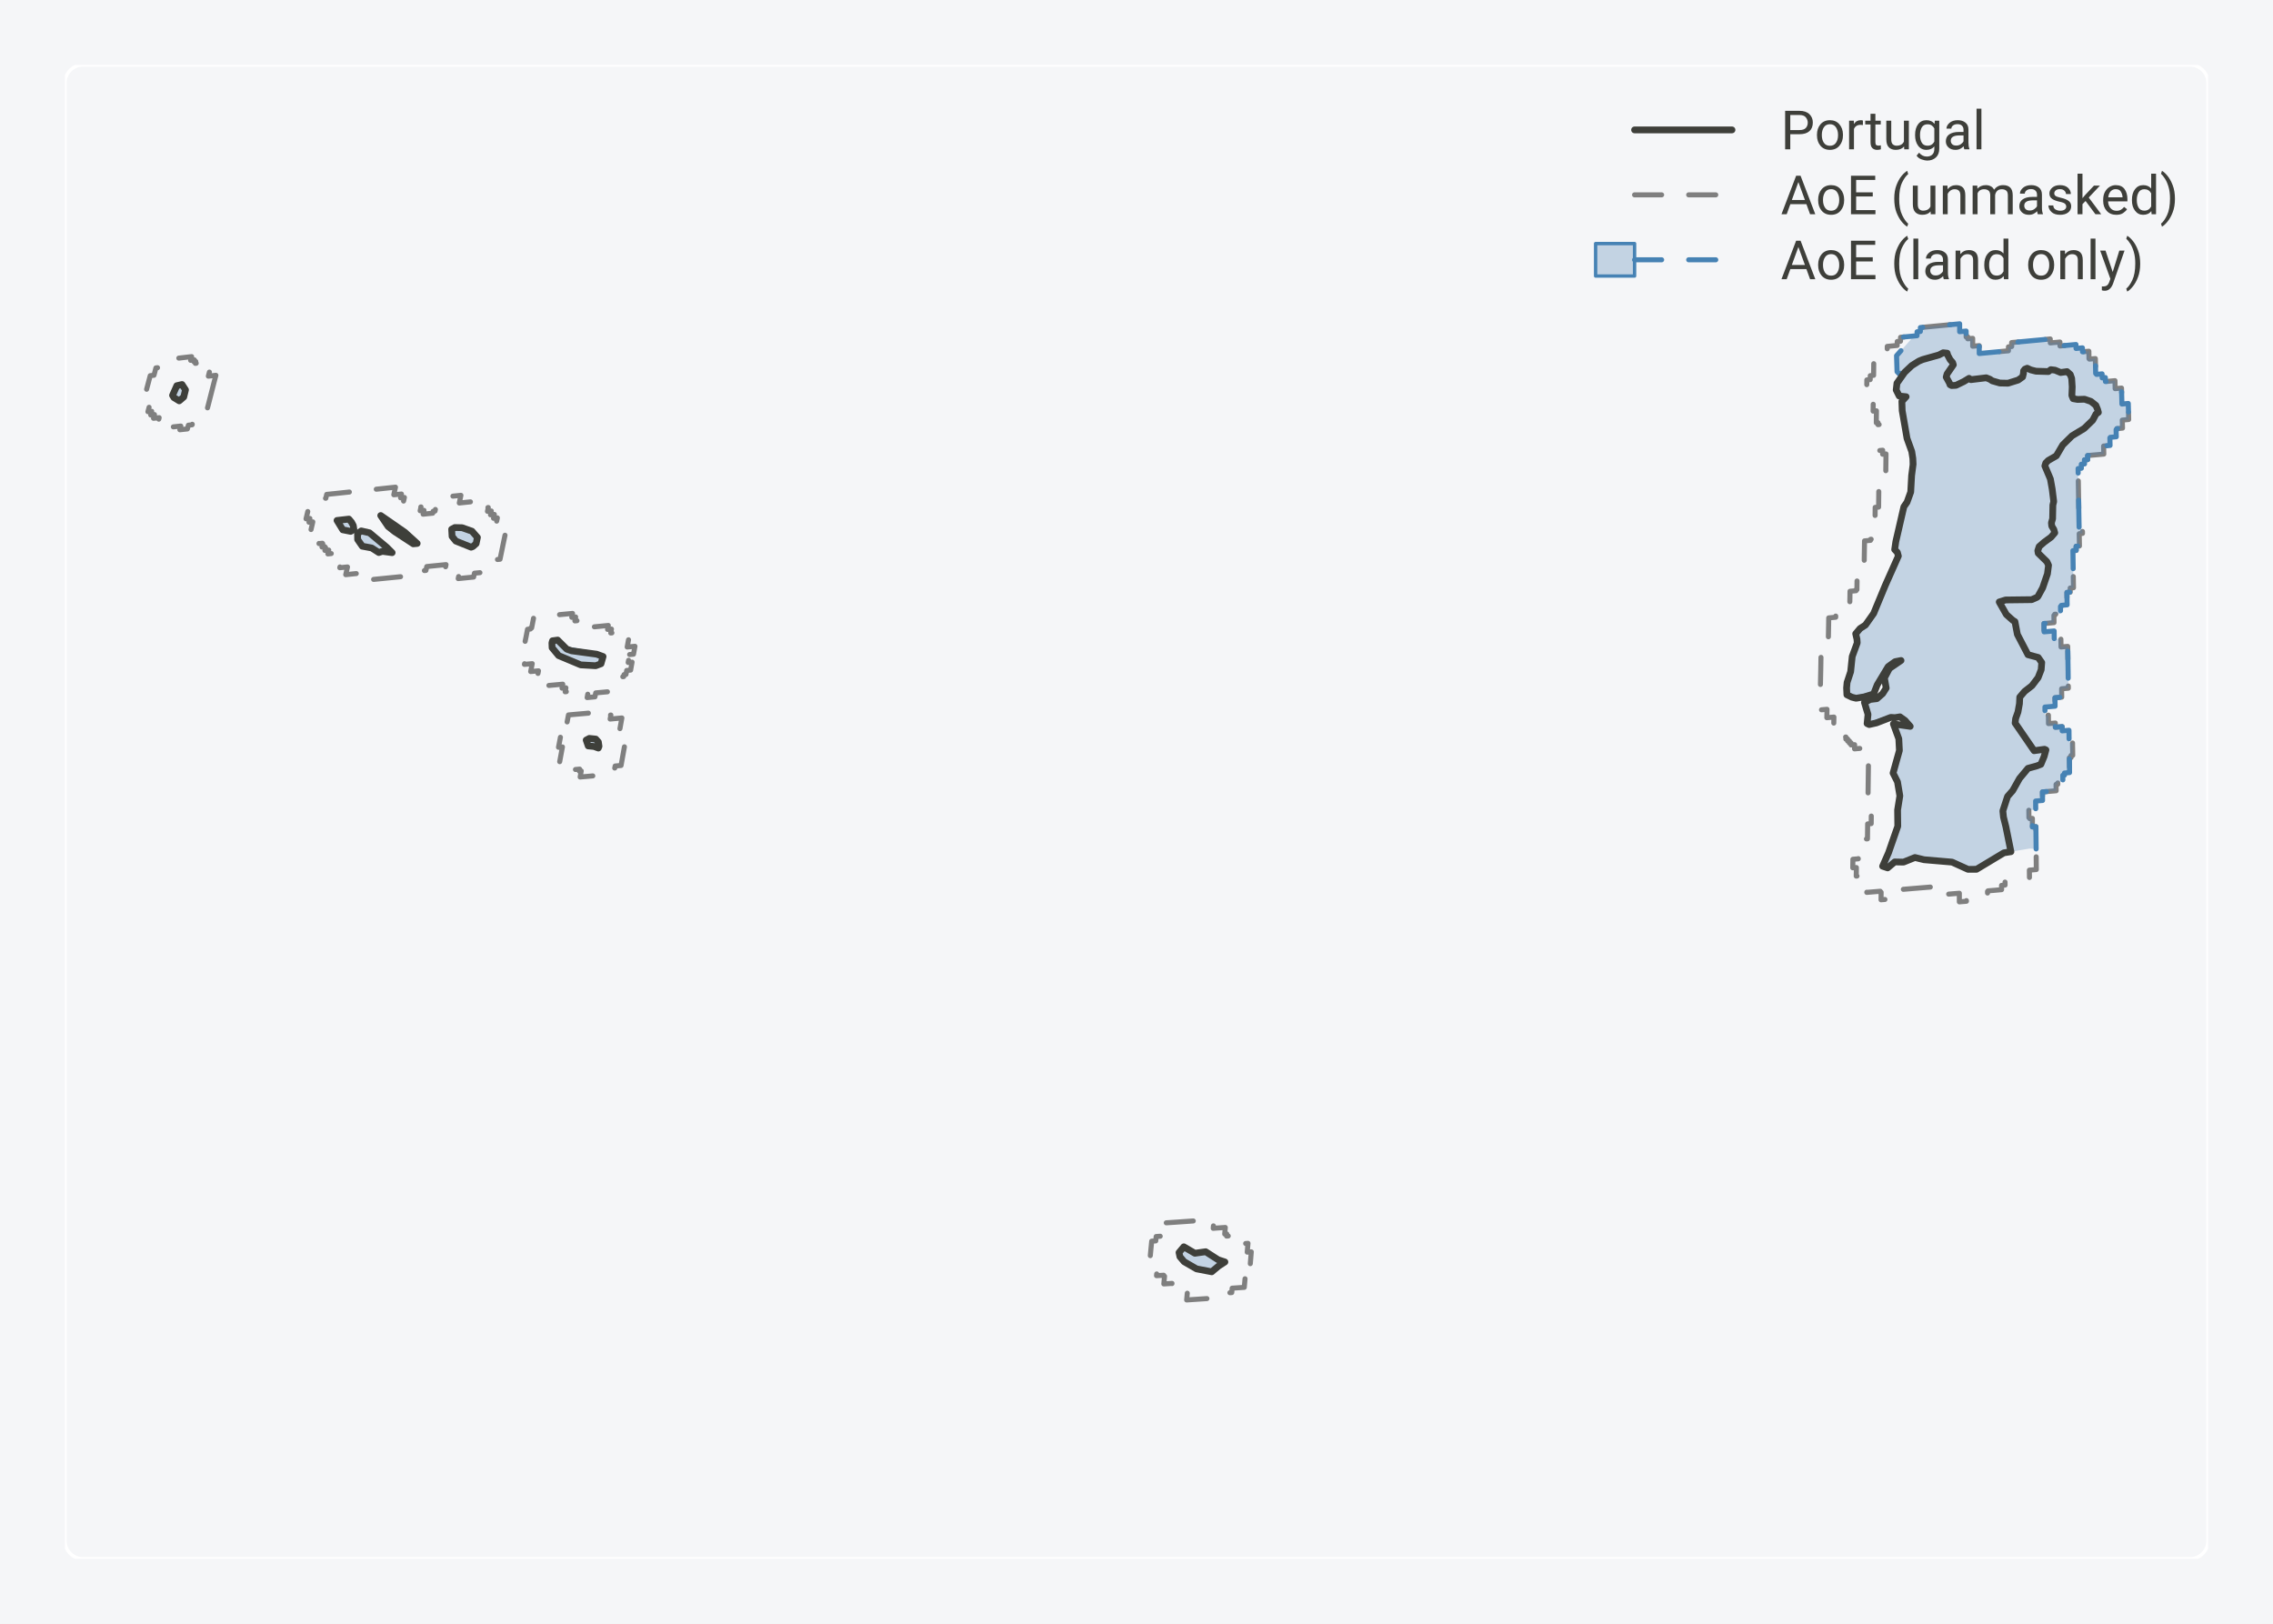
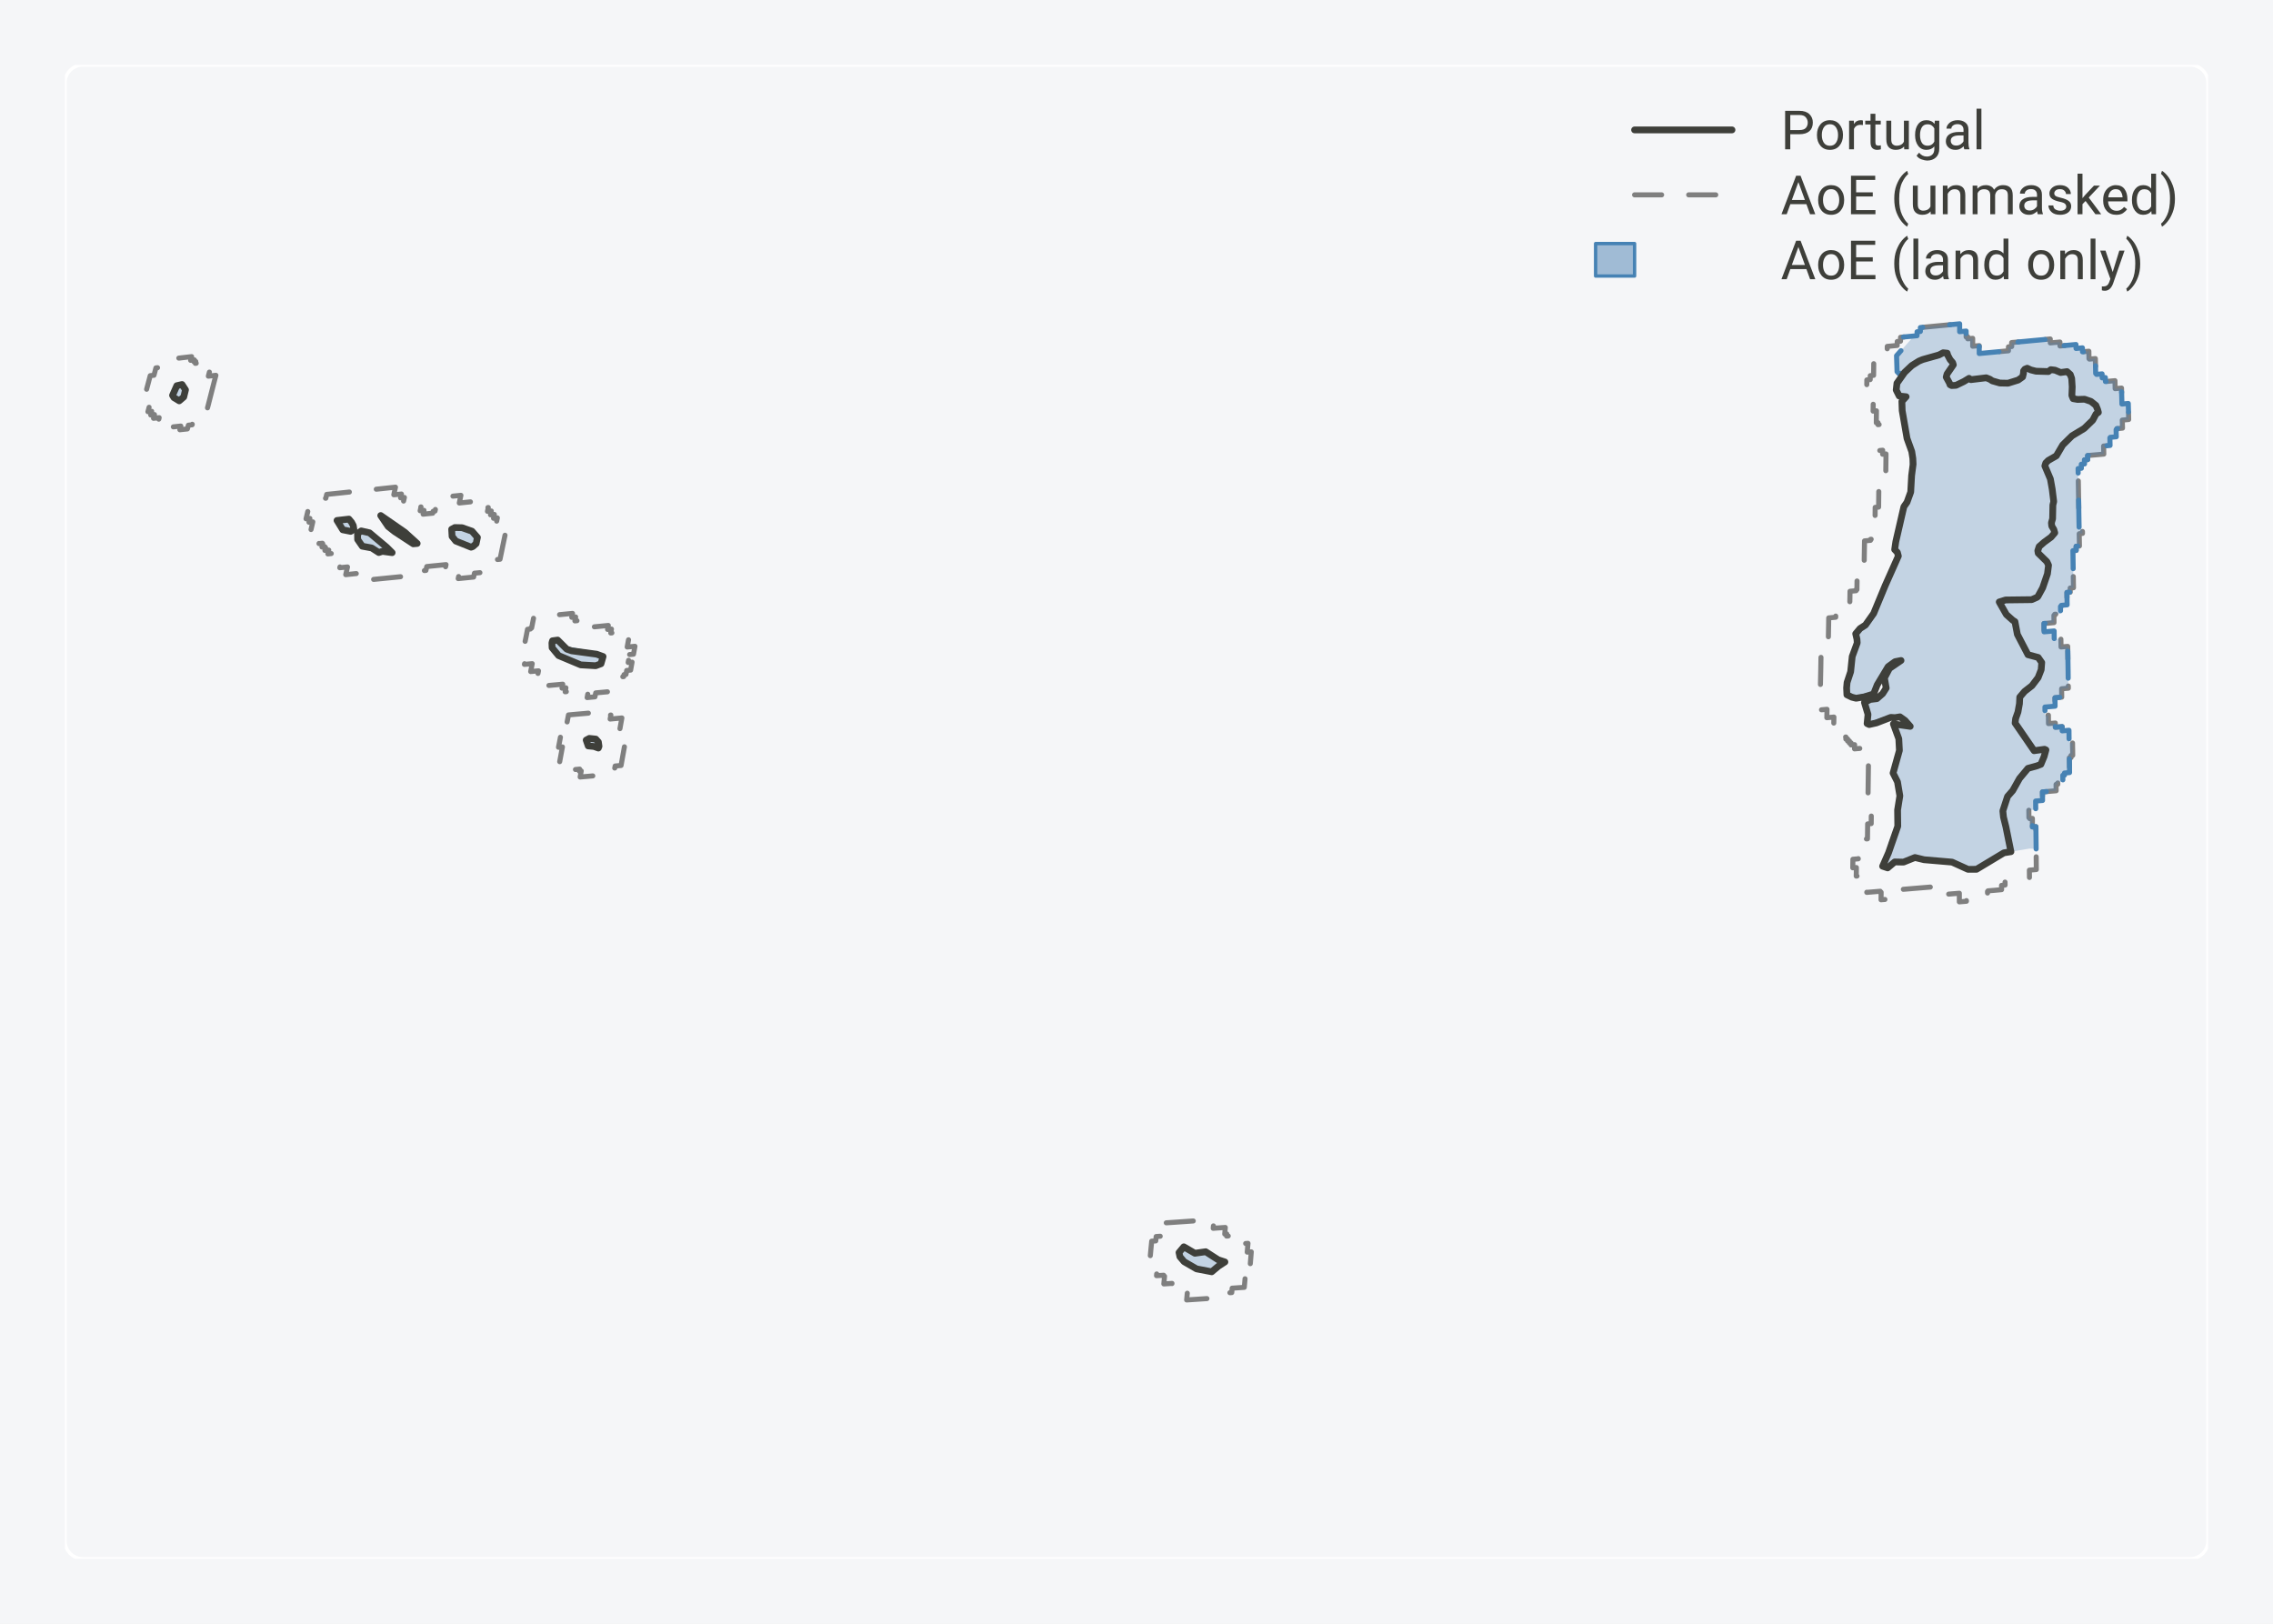
<svg xmlns="http://www.w3.org/2000/svg" width="504.00pt" height="360.00pt" viewBox="0 0 504.00 360.00">
  <g class="svglite">
    <defs>
      <style type="text/css">
    /* theme-aware-processed */
    .svglite line, .svglite polyline, .svglite polygon, .svglite path, .svglite circle {
      fill: none;
      stroke: #3E3F3A;
      stroke-linecap: round;
      stroke-linejoin: round;
      stroke-miterlimit: 10.00;
    }
    .svglite &gt; g &gt; rect {
      fill: none;
      stroke: #3E3F3A;
      stroke-linecap: round;
      stroke-linejoin: round;
      stroke-miterlimit: 10.00;
    }
    .svglite text {
      white-space: pre;
      fill: #3E3F3A;
    }
    .svglite g.glyphgroup path {
      fill: inherit;
      stroke: none;
    }
  </style>
    </defs>
    <rect class="svg-bg" width="100%" height="100%" style="stroke: none; fill: #F5F6F8;" />
    <defs>
      <clipPath id="cpMC4wMHw1MDQuMDB8MC4wMHwzNjAuMDA=">
        <rect x="0.00" y="0.00" width="504.00" height="360.00" />
      </clipPath>
    </defs>
    <g clip-path="url(#cpMC4wMHw1MDQuMDB8MC4wMHwzNjAuMDA=)">
</g>
    <defs>
      <clipPath id="cpMTQuNDB8NDg5LjYwfDE0LjQwfDM0NS42MA==">
        <rect x="14.40" y="14.40" width="475.20" height="331.20" />
      </clipPath>
    </defs>
    <g clip-path="url(#cpMTQuNDB8NDg5LjYwfDE0LjQwfDM0NS42MA==)">
      <rect rx="4" x="14.40" y="14.40" width="475.20" height="331.20" style="stroke-width: 0.75; stroke: #FFFFFF; fill: #F5F6F8;" />
      <path d="M 47.02 86.49 L 47.44 84.85 L 47.87 83.21 L 46.20 83.40 L 46.62 81.76 L 44.96 81.95 L 45.38 80.32 L 43.72 80.51 L 43.31 80.56 L 43.41 80.15 L 43.00 80.20 L 43.10 79.79 L 42.27 79.89 L 42.49 79.07 L 40.82 79.26 L 37.50 79.65 L 35.84 79.84 L 35.40 81.47 L 34.57 81.57 L 34.36 82.38 L 34.14 83.20 L 33.31 83.29 L 32.44 86.56 L 32.00 88.19 L 32.83 88.10 L 32.62 88.92 L 32.40 89.74 L 33.23 89.64 L 32.80 91.28 L 33.64 91.19 L 33.42 92.01 L 34.25 91.91 L 34.04 92.74 L 35.29 92.60 L 35.19 93.01 L 35.60 92.96 L 35.28 94.19 L 36.95 94.01 L 37.58 93.94 L 37.53 94.14 L 37.74 94.12 L 37.58 94.74 L 38.42 94.64 L 39.25 94.55 L 40.09 94.46 L 39.88 95.28 L 41.55 95.10 L 41.77 94.27 L 42.60 94.18 L 42.82 93.35 L 43.65 93.26 L 45.33 93.07 L 45.75 91.42 L 46.18 89.78 L 46.60 88.13 L 47.02 86.49 Z" style="fill-rule: evenodd; stroke-width: 1.12; stroke: #7F7F7F; stroke-dasharray: 6.00,6.00;" />
      <path d="M 87.32 109.69 L 87.69 108.01 L 86.00 108.19 L 84.31 108.37 L 82.61 108.55 L 80.92 108.72 L 79.22 108.90 L 77.53 109.08 L 75.83 109.26 L 74.14 109.44 L 72.44 109.61 L 72.25 110.46 L 71.40 110.55 L 71.25 111.18 L 71.04 111.20 L 70.99 111.41 L 70.35 111.48 L 70.16 112.32 L 69.31 112.41 L 69.11 113.25 L 68.26 113.34 L 67.86 115.03 L 68.71 114.94 L 68.51 115.79 L 69.36 115.70 L 69.17 116.54 L 68.77 118.24 L 69.62 118.15 L 69.42 119.00 L 70.27 118.91 L 70.08 119.76 L 70.93 119.67 L 70.73 120.52 L 71.48 120.44 L 71.45 120.55 L 71.56 120.54 L 71.39 121.28 L 72.03 121.21 L 71.98 121.43 L 72.19 121.41 L 72.04 122.04 L 72.90 121.96 L 72.70 122.81 L 74.30 122.64 L 74.28 122.75 L 74.38 122.74 L 74.02 124.34 L 75.73 124.16 L 75.34 125.87 L 77.05 125.70 L 76.66 127.41 L 78.37 127.23 L 80.08 127.06 L 79.70 128.77 L 81.41 128.60 L 83.13 128.43 L 84.84 128.26 L 86.55 128.09 L 88.26 127.92 L 89.98 127.75 L 91.69 127.58 L 93.40 127.41 L 93.59 126.55 L 94.44 126.47 L 94.63 125.61 L 95.48 125.52 L 98.90 125.18 L 98.54 126.90 L 100.25 126.73 L 101.96 126.56 L 101.60 128.28 L 105.02 127.94 L 105.20 127.08 L 106.06 127.00 L 106.91 126.91 L 107.05 126.27 L 107.26 126.25 L 107.31 126.03 L 108.80 125.88 L 108.98 125.02 L 109.84 124.94 L 110.02 124.08 L 110.87 123.99 L 111.23 122.27 L 111.58 120.56 L 111.94 118.84 L 112.29 117.13 L 111.44 117.21 L 111.62 116.36 L 110.77 116.44 L 110.95 115.59 L 110.10 115.67 L 110.28 114.82 L 109.43 114.91 L 109.61 114.05 L 108.76 114.14 L 108.94 113.29 L 108.09 113.37 L 108.27 112.52 L 106.62 112.69 L 106.63 112.64 L 106.58 112.64 L 106.75 111.84 L 105.90 111.93 L 105.05 112.02 L 105.23 111.17 L 101.84 111.52 L 102.20 109.82 L 100.51 109.99 L 98.81 110.17 L 98.44 111.86 L 96.74 112.04 L 96.46 113.31 L 96.04 113.36 L 95.95 113.78 L 94.67 113.91 L 93.82 114.00 L 94.01 113.15 L 93.16 113.24 L 93.35 112.39 L 91.65 112.57 L 92.02 110.87 L 90.33 111.05 L 89.48 111.13 L 89.67 110.29 L 88.82 110.37 L 89.01 109.53 L 87.33 109.70 L 87.33 109.69 L 87.32 109.69 Z" style="fill-rule: evenodd; stroke-width: 1.12; stroke: #7F7F7F; stroke-dasharray: 6.00,6.00;" />
      <path d="M 139.61 145.12 L 140.47 145.04 L 140.79 143.29 L 139.07 143.45 L 139.39 141.69 L 137.67 141.85 L 138.00 140.10 L 136.28 140.26 L 135.42 140.34 L 135.58 139.47 L 134.72 139.55 L 134.88 138.67 L 133.16 138.84 L 129.72 139.17 L 130.06 137.42 L 128.34 137.58 L 127.47 137.66 L 127.64 136.79 L 126.78 136.87 L 126.95 136.00 L 123.51 136.33 L 120.07 136.66 L 118.35 136.83 L 118.01 138.57 L 117.88 139.22 L 117.66 139.24 L 117.62 139.46 L 116.97 139.52 L 116.80 140.39 L 116.63 141.27 L 116.45 142.14 L 116.28 143.01 L 116.11 143.88 L 116.97 143.80 L 116.63 145.55 L 116.28 147.30 L 118.01 147.14 L 117.67 148.89 L 119.40 148.73 L 119.06 150.49 L 120.79 150.33 L 120.45 152.09 L 122.18 151.93 L 123.92 151.77 L 124.78 151.69 L 124.62 152.57 L 125.48 152.49 L 125.31 153.37 L 127.05 153.21 L 129.65 152.97 L 129.48 153.85 L 130.35 153.78 L 130.19 154.66 L 131.92 154.50 L 132.09 153.62 L 132.95 153.54 L 133.82 153.46 L 134.69 153.38 L 134.85 152.49 L 137.45 152.26 L 137.86 150.05 L 138.29 150.01 L 138.37 149.57 L 138.80 149.53 L 138.96 148.65 L 139.83 148.57 L 140.15 146.80 L 139.29 146.88 L 139.45 146.00 L 139.61 145.12 Z" style="fill-rule: evenodd; stroke-width: 1.12; stroke: #7F7F7F; stroke-dasharray: 6.00,6.00;" />
      <path d="M 124.18 163.91 L 124.01 164.79 L 123.84 165.68 L 124.71 165.60 L 124.38 167.38 L 124.05 169.16 L 125.80 169.01 L 125.47 170.79 L 127.22 170.64 L 128.53 170.52 L 128.45 170.97 L 128.88 170.93 L 128.64 172.27 L 130.39 172.12 L 132.14 171.96 L 133.89 171.81 L 135.64 171.66 L 135.88 170.32 L 136.32 170.28 L 136.40 169.83 L 137.71 169.72 L 138.35 166.15 L 138.99 162.58 L 138.12 162.66 L 138.28 161.77 L 137.41 161.85 L 137.57 160.96 L 137.89 159.18 L 136.15 159.34 L 135.29 159.42 L 135.45 158.53 L 134.58 158.61 L 134.74 157.72 L 133.00 157.88 L 131.26 158.04 L 129.53 158.20 L 127.79 158.35 L 126.05 158.51 L 125.71 160.28 L 123.97 160.44 L 123.64 162.21 L 124.51 162.13 L 124.34 163.02 L 124.18 163.91 Z" style="fill-rule: evenodd; stroke-width: 1.12; stroke: #7F7F7F; stroke-dasharray: 6.00,6.00;" />
      <path d="M 257.26 274.09 L 256.36 274.15 L 256.27 275.12 L 255.37 275.18 L 255.18 277.12 L 255.00 279.06 L 255.90 279.00 L 255.81 279.98 L 255.72 280.95 L 256.62 280.89 L 256.44 282.83 L 258.02 282.73 L 257.99 282.97 L 258.22 282.96 L 258.06 284.66 L 259.87 284.54 L 259.78 285.52 L 260.68 285.46 L 261.58 285.40 L 261.49 286.37 L 263.07 286.27 L 263.05 286.51 L 263.28 286.50 L 263.12 288.21 L 264.93 288.09 L 266.73 287.97 L 268.54 287.85 L 270.34 287.73 L 272.14 287.61 L 272.22 286.64 L 273.12 286.58 L 273.21 285.60 L 274.11 285.54 L 275.90 285.42 L 276.07 283.47 L 277.86 283.35 L 278.02 281.39 L 277.12 281.45 L 277.21 280.48 L 277.29 279.50 L 277.37 278.53 L 277.45 277.55 L 276.55 277.61 L 276.72 275.66 L 275.38 275.76 L 275.42 275.27 L 274.97 275.30 L 275.10 273.84 L 271.97 274.05 L 272.01 273.57 L 271.56 273.60 L 271.69 272.14 L 269.90 272.26 L 269.01 272.33 L 269.09 271.36 L 268.20 271.42 L 267.30 271.48 L 266.41 271.54 L 266.49 270.57 L 264.70 270.69 L 261.12 270.94 L 257.53 271.18 L 257.26 274.09 Z" style="fill-rule: evenodd; stroke-width: 1.12; stroke: #7F7F7F; stroke-dasharray: 6.00,6.00;" />
      <path d="M 462.89 101.00 L 465.04 100.81 L 466.48 100.68 L 466.44 98.89 L 467.87 98.76 L 467.83 97.08 L 467.92 97.07 L 467.92 96.96 L 469.25 96.84 L 469.21 95.28 L 469.39 95.26 L 469.39 95.04 L 470.63 94.92 L 470.58 93.14 L 472.00 93.01 L 471.96 91.23 L 471.91 89.45 L 470.50 89.58 L 470.41 86.04 L 469.00 86.17 L 468.96 84.40 L 467.55 84.53 L 466.84 84.59 L 466.83 83.71 L 466.12 83.78 L 466.10 82.89 L 464.86 83.01 L 464.86 82.79 L 464.68 82.80 L 464.61 79.50 L 463.29 79.62 L 463.29 79.51 L 463.20 79.52 L 463.17 77.87 L 461.76 78.00 L 461.74 77.12 L 461.03 77.19 L 460.33 77.26 L 460.31 76.38 L 458.89 76.51 L 456.77 76.71 L 456.75 75.83 L 456.04 75.90 L 455.33 75.96 L 454.62 76.03 L 454.61 75.15 L 453.19 75.29 L 451.77 75.42 L 450.34 75.55 L 448.91 75.69 L 447.48 75.82 L 446.05 75.95 L 446.06 76.83 L 445.34 76.90 L 445.34 77.78 L 444.63 77.84 L 441.75 78.11 L 438.86 78.38 L 438.86 76.63 L 437.41 76.76 L 437.41 75.01 L 436.32 75.12 L 436.32 74.68 L 435.96 74.71 L 435.96 73.40 L 434.52 73.54 L 434.52 71.79 L 433.07 71.93 L 430.18 72.20 L 427.27 72.48 L 425.81 72.62 L 425.81 73.49 L 425.08 73.56 L 425.07 74.43 L 424.34 74.50 L 422.88 74.64 L 421.42 74.78 L 421.41 75.65 L 420.68 75.72 L 420.67 76.59 L 418.47 76.80 L 418.45 78.55 L 416.97 78.69 L 416.95 80.44 L 415.47 80.58 L 415.44 83.22 L 414.70 83.29 L 414.69 84.16 L 413.94 84.23 L 413.92 85.99 L 413.89 87.76 L 414.64 87.69 L 414.62 88.57 L 415.37 88.50 L 415.33 91.15 L 416.07 91.08 L 416.06 91.97 L 416.05 92.85 L 416.04 93.74 L 416.41 93.70 L 416.41 94.15 L 416.78 94.11 L 416.77 94.56 L 416.75 96.33 L 416.73 98.11 L 416.71 99.89 L 417.45 99.82 L 417.44 100.71 L 418.19 100.64 L 418.18 101.54 L 418.14 105.11 L 418.10 108.47 L 417.91 108.49 L 417.91 108.71 L 416.59 108.83 L 416.57 110.63 L 416.55 112.43 L 415.79 112.49 L 415.78 113.39 L 415.77 114.29 L 415.02 114.36 L 414.99 116.17 L 414.95 119.55 L 414.76 119.57 L 414.75 119.80 L 413.43 119.92 L 413.40 121.73 L 413.37 123.54 L 413.35 125.36 L 413.32 126.95 L 413.13 126.96 L 413.13 127.19 L 411.79 127.31 L 411.74 130.73 L 411.55 130.74 L 411.55 130.97 L 410.21 131.09 L 410.18 132.92 L 410.16 133.83 L 409.39 133.90 L 409.38 134.81 L 408.61 134.88 L 407.07 135.02 L 407.04 136.85 L 405.49 136.99 L 405.46 138.82 L 405.39 142.49 L 405.35 144.33 L 403.80 144.46 L 403.76 146.31 L 403.73 148.15 L 403.69 149.99 L 403.65 151.84 L 403.62 153.69 L 403.58 155.55 L 403.54 157.40 L 405.11 157.26 L 405.07 159.12 L 406.64 158.98 L 406.60 160.84 L 408.17 160.71 L 408.14 162.57 L 408.92 162.50 L 408.91 163.43 L 409.30 163.40 L 409.29 163.87 L 409.68 163.83 L 409.67 164.30 L 410.07 164.27 L 410.06 164.73 L 410.45 164.70 L 410.44 165.16 L 411.23 165.10 L 411.21 166.03 L 412.78 165.90 L 412.75 167.76 L 414.32 167.63 L 414.17 178.89 L 414.15 180.78 L 414.93 180.71 L 414.92 181.66 L 414.91 182.60 L 414.12 182.67 L 414.08 185.98 L 413.68 186.01 L 413.68 186.48 L 412.49 186.58 L 412.47 188.48 L 412.45 189.90 L 412.05 189.93 L 412.04 190.41 L 410.85 190.51 L 410.82 192.40 L 411.62 192.34 L 411.61 193.29 L 411.59 194.24 L 412.39 194.17 L 412.36 196.07 L 413.56 195.98 L 413.55 196.45 L 413.95 196.42 L 413.93 197.85 L 416.91 197.60 L 416.91 197.84 L 417.11 197.82 L 417.09 199.49 L 418.68 199.36 L 420.27 199.22 L 420.27 198.27 L 421.07 198.20 L 421.07 197.25 L 423.45 197.05 L 426.60 196.79 L 429.75 196.53 L 430.93 196.43 L 430.93 196.90 L 431.32 196.87 L 431.31 198.30 L 432.88 198.17 L 434.45 198.04 L 434.45 199.95 L 436.02 199.82 L 436.02 198.86 L 436.80 198.80 L 437.58 198.73 L 438.37 198.67 L 439.15 198.60 L 439.93 198.54 L 440.71 198.47 L 440.70 197.64 L 440.80 197.63 L 440.80 197.51 L 442.26 197.39 L 443.82 197.25 L 443.81 196.30 L 444.59 196.23 L 444.58 195.28 L 445.36 195.21 L 448.45 194.95 L 450.00 194.82 L 449.98 192.92 L 451.52 192.79 L 451.50 190.88 L 451.43 183.28 L 450.66 183.34 L 450.65 182.40 L 450.65 181.45 L 450.07 181.50 L 450.07 181.26 L 449.88 181.28 L 449.86 179.62 L 451.39 179.49 L 451.37 177.60 L 452.90 177.47 L 452.88 175.58 L 454.40 175.45 L 455.92 175.32 L 455.90 173.91 L 456.28 173.88 L 456.27 173.40 L 457.41 173.31 L 457.39 171.89 L 457.77 171.86 L 457.76 171.39 L 458.89 171.29 L 458.87 169.41 L 458.84 168.00 L 459.22 167.97 L 459.21 167.50 L 459.59 167.47 L 459.58 166.53 L 459.56 165.59 L 459.55 164.65 L 458.99 164.70 L 458.98 164.47 L 458.79 164.48 L 458.78 163.78 L 458.76 161.91 L 457.25 162.04 L 457.24 161.10 L 456.49 161.17 L 455.74 161.23 L 455.73 160.30 L 454.22 160.43 L 454.20 158.56 L 453.45 158.63 L 453.44 157.70 L 453.43 156.76 L 454.18 156.70 L 455.68 156.57 L 455.66 154.70 L 457.15 154.57 L 457.13 152.71 L 458.62 152.58 L 458.59 150.72 L 458.57 148.87 L 458.54 147.01 L 458.51 145.16 L 458.48 143.31 L 457.00 143.44 L 456.97 141.60 L 455.54 141.72 L 455.54 141.67 L 455.49 141.67 L 455.47 139.89 L 453.98 140.02 L 453.24 140.08 L 453.23 139.16 L 453.22 138.24 L 453.96 138.18 L 455.44 138.04 L 455.42 136.43 L 455.61 136.42 L 455.60 136.19 L 456.90 136.07 L 456.88 134.47 L 457.06 134.45 L 457.06 134.22 L 458.35 134.10 L 458.32 132.27 L 458.31 131.35 L 459.04 131.29 L 459.03 130.37 L 459.76 130.31 L 459.70 126.65 L 459.65 123.00 L 459.63 122.09 L 460.36 122.03 L 460.35 121.12 L 461.08 121.05 L 461.05 119.24 L 461.03 118.34 L 461.04 118.34 L 461.04 118.33 L 461.76 118.26 L 461.74 117.35 L 461.02 117.42 L 460.98 115.61 L 460.95 113.80 L 460.92 111.99 L 460.89 110.19 L 460.86 108.38 L 460.83 106.58 L 460.80 104.79 L 460.78 103.89 L 461.51 103.82 L 461.49 102.93 L 462.21 102.86 L 462.19 101.96 L 462.91 101.90 L 462.89 101.00 Z" style="fill-rule: evenodd; stroke-width: 1.12; stroke: #7F7F7F; stroke-dasharray: 6.00,6.00;" />
      <path d="M 451.48 188.22 L 451.43 183.28 L 450.66 183.34 L 450.65 182.40 L 450.65 181.45 L 450.07 181.50 L 450.07 181.26 L 449.88 181.28 L 449.86 179.62 L 451.39 179.49 L 451.37 177.60 L 452.90 177.47 L 452.88 175.58 L 454.40 175.45 L 455.92 175.32 L 455.90 173.91 L 456.28 173.88 L 456.27 173.40 L 457.41 173.31 L 457.39 171.89 L 457.77 171.86 L 457.76 171.39 L 458.89 171.29 L 458.87 169.41 L 458.84 168.00 L 459.22 167.97 L 459.21 167.50 L 459.59 167.47 L 459.58 166.53 L 459.56 165.59 L 459.55 164.65 L 458.99 164.70 L 458.98 164.47 L 458.79 164.48 L 458.78 163.78 L 458.76 161.91 L 457.25 162.04 L 457.24 161.10 L 456.49 161.17 L 455.74 161.23 L 455.73 160.30 L 454.22 160.43 L 454.20 158.56 L 453.45 158.63 L 453.44 157.70 L 453.43 156.76 L 454.18 156.70 L 455.68 156.57 L 455.66 154.70 L 457.15 154.57 L 457.13 152.71 L 458.62 152.58 L 458.59 150.72 L 458.57 148.87 L 458.54 147.01 L 458.51 145.16 L 458.48 143.31 L 457.00 143.44 L 456.97 141.60 L 455.54 141.72 L 455.54 141.67 L 455.49 141.67 L 455.47 139.89 L 453.98 140.02 L 453.24 140.08 L 453.23 139.16 L 453.22 138.24 L 453.96 138.18 L 455.44 138.04 L 455.42 136.43 L 455.61 136.42 L 455.60 136.19 L 456.90 136.07 L 456.88 134.47 L 457.06 134.45 L 457.06 134.22 L 458.35 134.10 L 458.32 132.27 L 458.31 131.35 L 459.04 131.29 L 459.03 130.37 L 459.76 130.31 L 459.70 126.65 L 459.65 123.00 L 459.63 122.09 L 460.36 122.03 L 460.35 121.12 L 461.08 121.05 L 461.05 119.24 L 461.03 118.34 L 461.04 118.34 L 461.04 118.33 L 461.76 118.26 L 461.74 117.35 L 461.02 117.42 L 460.98 115.61 L 460.95 113.80 L 460.92 111.99 L 460.89 110.19 L 460.86 108.38 L 460.83 106.58 L 460.80 104.79 L 460.78 103.89 L 461.51 103.82 L 461.49 102.93 L 462.21 102.86 L 462.19 101.96 L 462.91 101.90 L 462.89 101.00 L 465.04 100.81 L 466.48 100.68 L 466.44 98.89 L 467.87 98.76 L 467.83 97.08 L 467.92 97.07 L 467.92 96.96 L 469.25 96.84 L 469.21 95.28 L 469.39 95.26 L 469.39 95.04 L 470.63 94.92 L 470.58 93.14 L 472.00 93.01 L 471.96 91.23 L 471.91 89.45 L 470.50 89.58 L 470.41 86.04 L 469.00 86.17 L 468.96 84.40 L 467.55 84.53 L 466.84 84.59 L 466.83 83.71 L 466.12 83.78 L 466.10 82.89 L 464.86 83.01 L 464.86 82.79 L 464.68 82.80 L 464.61 79.50 L 463.29 79.62 L 463.29 79.51 L 463.20 79.52 L 463.17 77.87 L 461.76 78.00 L 461.74 77.12 L 461.03 77.19 L 460.33 77.26 L 460.31 76.38 L 458.89 76.51 L 456.77 76.71 L 456.75 75.83 L 456.04 75.90 L 455.33 75.96 L 454.62 76.03 L 454.61 75.15 L 453.19 75.29 L 451.77 75.42 L 450.34 75.55 L 448.91 75.69 L 447.48 75.82 L 446.05 75.95 L 446.06 76.83 L 445.34 76.90 L 445.34 77.78 L 444.63 77.84 L 441.75 78.11 L 438.86 78.38 L 438.86 76.63 L 437.41 76.76 L 437.41 75.01 L 436.32 75.12 L 436.32 74.68 L 435.96 74.71 L 435.96 73.40 L 434.52 73.54 L 434.52 71.79 L 433.07 71.93 L 430.18 72.20 L 427.27 72.48 L 425.81 72.62 L 425.81 73.49 L 425.08 73.56 L 425.07 74.43 L 424.34 74.50 L 422.88 74.64 L 421.77 74.74 L 421.76 74.85 L 423.83 75.12 L 420.53 78.86 L 420.64 82.40 L 421.07 82.85 L 422.33 82.54 L 420.62 84.96 L 420.45 86.46 L 421.12 87.80 L 422.65 87.96 L 421.71 88.99 L 421.78 91.04 L 422.85 97.20 L 423.90 100.11 L 424.14 101.64 L 423.67 109.08 L 422.85 111.35 L 422.15 112.35 L 420.37 120.07 L 420.11 121.84 L 420.71 122.47 L 420.93 123.28 L 415.45 136.01 L 413.63 138.58 L 412.44 139.35 L 411.47 140.51 L 411.81 142.53 L 410.70 145.55 L 410.35 148.93 L 409.56 151.31 L 409.45 152.52 L 409.52 154.04 L 411.56 154.81 L 415.44 153.86 L 416.25 151.82 L 418.67 147.80 L 420.20 146.70 L 421.52 146.44 L 418.95 148.20 L 417.84 150.31 L 418.23 152.55 L 417.44 153.79 L 416.17 154.90 L 414.69 155.08 L 413.41 155.75 L 414.20 158.39 L 414.00 160.42 L 414.46 160.64 L 419.25 159.05 L 421.28 158.93 L 423.56 161.04 L 419.83 160.51 L 421.03 163.80 L 421.16 166.39 L 419.76 171.40 L 420.74 173.35 L 421.26 176.45 L 420.76 179.58 L 420.80 183.19 L 417.44 192.05 L 418.55 192.42 L 420.12 191.10 L 422.07 191.14 L 424.61 190.12 L 426.63 190.61 L 432.84 191.14 L 436.37 192.74 L 438.26 192.73 L 444.33 189.08 L 450.01 188.14 L 451.48 188.22 Z" style="fill-rule: evenodd; fill: #4D80B3; fill-opacity: 0.30; stroke-width: 1.12; stroke: #4682B4; stroke-dasharray: 6.00,6.00;" />
      <path d="M 264.94 277.86 L 262.49 276.43 L 261.43 277.70 L 261.63 278.63 L 262.56 279.73 L 265.31 281.32 L 268.68 281.97 L 271.60 279.79 L 270.11 279.30 L 267.34 277.52 L 264.94 277.86 Z" style="fill-rule: evenodd; fill: #4D80B3; fill-opacity: 0.30; stroke-width: 1.12; stroke: #4682B4; stroke-dasharray: 6.00,6.00;" />
      <path d="M 132.67 165.85 L 132.68 164.51 L 132.10 163.86 L 130.67 163.71 L 129.98 164.08 L 130.43 165.38 L 132.67 165.85 Z" style="fill-rule: evenodd; fill: #4D80B3; fill-opacity: 0.30; stroke-width: 1.12; stroke: #4682B4; stroke-dasharray: 6.00,6.00;" />
      <path d="M 132.30 145.04 L 125.67 143.92 L 123.65 141.91 L 122.51 142.07 L 122.42 143.61 L 123.86 145.35 L 128.77 147.41 L 132.09 147.60 L 133.26 147.16 L 133.72 145.56 L 132.30 145.04 Z" style="fill-rule: evenodd; fill: #4D80B3; fill-opacity: 0.30; stroke-width: 1.12; stroke: #4682B4; stroke-dasharray: 6.00,6.00;" />
      <path d="M 100.24 118.93 L 101.07 119.96 L 104.46 121.32 L 105.57 120.53 L 105.86 119.15 L 104.65 117.77 L 102.46 117.00 L 100.85 116.96 L 100.15 117.34 L 100.24 118.93 Z" style="fill-rule: evenodd; fill: #4D80B3; fill-opacity: 0.30; stroke-width: 1.12; stroke: #4682B4; stroke-dasharray: 6.00,6.00;" />
      <path d="M 86.07 116.73 L 87.50 117.86 L 91.64 120.57 L 92.50 120.49 L 89.77 118.01 L 84.42 114.30 L 86.07 116.73 Z" style="fill-rule: evenodd; fill: #4D80B3; fill-opacity: 0.30; stroke-width: 1.12; stroke: #4682B4; stroke-dasharray: 6.00,6.00;" />
      <path d="M 83.99 122.50 L 84.79 122.24 L 86.95 122.53 L 81.93 118.13 L 80.10 117.71 L 79.28 118.31 L 79.30 119.61 L 80.33 121.10 L 82.42 121.49 L 83.99 122.50 Z" style="fill-rule: evenodd; fill: #4D80B3; fill-opacity: 0.30; stroke-width: 1.12; stroke: #4682B4; stroke-dasharray: 6.00,6.00;" />
      <path d="M 76.00 117.46 L 77.75 117.81 L 78.47 117.38 L 78.34 116.53 L 77.36 115.09 L 74.73 115.39 L 76.00 117.46 Z" style="fill-rule: evenodd; fill: #4D80B3; fill-opacity: 0.30; stroke-width: 1.12; stroke: #4682B4; stroke-dasharray: 6.00,6.00;" />
      <path d="M 39.74 88.87 L 40.74 88.02 L 41.13 86.43 L 40.36 85.25 L 39.21 85.51 L 38.26 87.65 L 39.74 88.87 Z" style="fill-rule: evenodd; fill: #4D80B3; fill-opacity: 0.30; stroke-width: 1.12; stroke: #4682B4; stroke-dasharray: 6.00,6.00;" />
      <path d="M 261.43 277.70 L 261.63 278.63 L 262.56 279.73 L 265.31 281.32 L 268.68 281.97 L 270.15 280.73 L 271.60 279.79 L 270.11 279.30 L 267.34 277.52 L 264.94 277.86 L 262.49 276.43 L 261.43 277.70 Z" style="fill-rule: evenodd; stroke-width: 1.50;" />
      <path d="M 420.62 84.96 L 420.45 86.46 L 421.12 87.80 L 422.65 87.96 L 421.71 88.99 L 421.78 91.04 L 422.85 97.20 L 423.90 100.11 L 424.14 101.64 L 424.20 102.91 L 423.87 105.43 L 423.67 109.08 L 422.85 111.35 L 422.15 112.35 L 420.37 120.07 L 420.11 121.84 L 420.71 122.47 L 420.93 123.28 L 418.01 129.83 L 415.45 136.01 L 413.63 138.58 L 412.44 139.35 L 411.47 140.51 L 411.75 141.72 L 411.81 142.53 L 410.70 145.55 L 410.35 148.93 L 409.56 151.31 L 409.45 152.52 L 409.52 154.04 L 410.63 154.58 L 411.56 154.81 L 413.39 154.50 L 415.44 153.86 L 416.25 151.82 L 418.67 147.80 L 420.20 146.70 L 421.52 146.44 L 418.95 148.20 L 417.84 150.31 L 418.23 152.55 L 417.44 153.79 L 416.17 154.90 L 414.69 155.08 L 413.41 155.75 L 414.20 158.39 L 414.00 160.42 L 414.46 160.64 L 416.06 160.28 L 419.25 159.05 L 420.18 159.11 L 421.28 158.93 L 422.41 159.74 L 423.56 161.04 L 419.83 160.51 L 421.03 163.80 L 421.16 166.39 L 419.76 171.40 L 420.74 173.35 L 421.26 176.45 L 420.76 179.58 L 420.80 183.19 L 418.75 189.07 L 417.44 192.05 L 418.55 192.42 L 420.12 191.10 L 422.07 191.14 L 424.61 190.12 L 426.63 190.61 L 432.84 191.14 L 436.37 192.74 L 438.26 192.73 L 444.33 189.08 L 445.89 188.83 L 444.77 183.29 L 444.24 181.16 L 444.10 179.78 L 445.14 176.59 L 446.29 175.28 L 447.80 172.59 L 449.67 170.35 L 451.66 169.80 L 452.53 169.46 L 453.25 167.73 L 453.65 166.26 L 453.34 166.12 L 451.03 166.44 L 446.82 160.31 L 446.93 159.32 L 447.45 157.86 L 447.78 156.02 L 447.85 154.56 L 448.92 153.30 L 450.55 152.03 L 451.92 150.23 L 452.60 148.48 L 452.72 146.89 L 451.93 145.76 L 449.67 145.16 L 447.32 140.65 L 446.78 137.82 L 446.31 137.53 L 444.88 136.25 L 443.50 133.83 L 443.30 133.46 L 444.70 133.02 L 450.50 132.95 L 451.71 132.41 L 451.89 132.22 L 452.93 130.32 L 453.99 127.22 L 454.23 125.32 L 453.87 124.54 L 451.94 122.65 L 451.85 122.09 L 452.15 121.18 L 453.27 120.20 L 454.79 119.09 L 455.61 118.13 L 455.40 117.39 L 454.94 116.63 L 454.87 115.91 L 455.13 115.01 L 455.19 111.98 L 455.38 111.19 L 455.04 108.44 L 454.64 106.20 L 453.41 103.29 L 453.62 102.64 L 454.17 102.09 L 455.96 101.06 L 457.37 98.66 L 459.43 96.63 L 462.14 94.99 L 464.02 93.17 L 464.75 91.80 L 465.28 91.43 L 465.11 90.80 L 464.73 89.88 L 463.63 89.00 L 462.22 88.51 L 460.66 88.56 L 459.69 88.39 L 459.40 87.69 L 459.48 85.78 L 459.36 83.90 L 459.05 83.03 L 458.33 82.39 L 456.91 82.59 L 455.67 82.07 L 454.74 81.96 L 454.20 82.38 L 451.45 82.30 L 450.30 82.01 L 449.50 81.64 L 448.99 81.85 L 448.70 82.22 L 448.66 82.80 L 448.48 83.56 L 447.50 84.26 L 445.25 84.96 L 443.43 84.92 L 441.76 84.44 L 441.22 84.08 L 440.41 83.76 L 437.02 84.17 L 436.61 83.88 L 435.44 84.59 L 433.71 85.43 L 432.74 85.48 L 432.39 85.30 L 432.26 84.92 L 431.54 83.60 L 431.73 82.91 L 433.12 80.88 L 432.97 80.39 L 432.40 79.73 L 431.89 78.78 L 431.75 78.30 L 430.87 78.21 L 429.92 78.70 L 426.33 79.71 L 425.47 80.07 L 423.91 81.05 L 422.33 82.54 L 420.62 84.96 Z" style="fill-rule: evenodd; stroke-width: 1.50;" />
      <path d="M 132.68 164.51 L 132.10 163.86 L 130.67 163.71 L 129.98 164.08 L 130.43 165.38 L 131.70 165.50 L 132.67 165.85 L 132.82 165.46 L 132.68 164.51 Z" style="fill-rule: evenodd; stroke-width: 1.50;" />
      <path d="M 41.13 86.43 L 40.36 85.25 L 39.21 85.51 L 38.26 87.65 L 38.57 88.16 L 39.74 88.87 L 40.74 88.02 L 41.13 86.43 Z" style="fill-rule: evenodd; stroke-width: 1.50;" />
      <path d="M 105.57 120.53 L 105.86 119.15 L 104.65 117.77 L 102.46 117.00 L 100.85 116.96 L 100.15 117.34 L 100.24 118.93 L 101.07 119.96 L 104.46 121.32 L 104.84 121.18 L 105.57 120.53 Z" style="fill-rule: evenodd; stroke-width: 1.50;" />
      <path d="M 89.77 118.01 L 84.42 114.30 L 86.07 116.73 L 87.50 117.86 L 91.64 120.57 L 92.50 120.49 L 89.77 118.01 Z" style="fill-rule: evenodd; stroke-width: 1.50;" />
      <path d="M 78.47 117.38 L 78.34 116.53 L 77.95 115.79 L 77.36 115.09 L 74.73 115.39 L 76.00 117.46 L 77.75 117.81 L 78.47 117.38 Z" style="fill-rule: evenodd; stroke-width: 1.50;" />
      <path d="M 81.93 118.13 L 80.10 117.71 L 79.28 118.31 L 79.30 119.61 L 80.33 121.10 L 82.42 121.49 L 83.99 122.50 L 84.79 122.24 L 86.95 122.53 L 85.75 121.33 L 81.93 118.13 Z" style="fill-rule: evenodd; stroke-width: 1.50;" />
      <path d="M 123.65 141.91 L 122.51 142.07 L 122.38 142.54 L 122.42 143.61 L 123.86 145.35 L 128.77 147.41 L 132.09 147.60 L 133.26 147.16 L 133.72 145.56 L 132.30 145.04 L 126.74 144.29 L 125.67 143.92 L 123.65 141.91 Z" style="fill-rule: evenodd; stroke-width: 1.50;" />
      <rect x="353.80" y="25.20" width="8.64" height="7.20" style="stroke-width: 0.75; stroke: none;" /> fill: #F5F6F8;' /&gt;
<rect x="353.80" y="39.60" width="8.64" height="7.20" style="stroke-width: 0.75; stroke: none;" /> fill: #F5F6F8;' /&gt;
- <rect x="353.80" y="54.00" width="8.64" height="7.20" style="stroke-width: 0.75; stroke: #4682B4; fill: #4D80B3; fill-opacity: 0.30;" />
+ <rect x="353.80" y="54.00" width="8.64" height="7.20" style="stroke-width: 0.75; stroke: #4682B4; fill: #4D80B3; fill-opacity: 0.50;" />
      <line x1="362.44" y1="28.80" x2="384.04" y2="28.80" style="stroke-width: 1.50;" />
      <line x1="362.44" y1="43.20" x2="384.04" y2="43.20" style="stroke-width: 1.12; stroke: #7F7F7F; stroke-dasharray: 6.00,6.00;" />
-       <line x1="362.44" y1="57.60" x2="384.04" y2="57.60" style="stroke-width: 1.12; stroke: #4682B4; stroke-dasharray: 6.00,6.00;" />
      <text x="394.84" y="33.10" style="font-size: 12.00px; font-family: &quot;Roboto&quot;, -apple-system, BlinkMacSystemFont, &quot;Segoe UI&quot;, system-ui, sans-serif;" textLength="44.69px" lengthAdjust="spacingAndGlyphs">Portugal</text>
      <text x="394.84" y="47.50" style="font-size: 12.00px; font-family: &quot;Roboto&quot;, -apple-system, BlinkMacSystemFont, &quot;Segoe UI&quot;, system-ui, sans-serif;" textLength="89.36px" lengthAdjust="spacingAndGlyphs">AoE (unmasked)</text>
      <text x="394.84" y="61.90" style="font-size: 12.00px; font-family: &quot;Roboto&quot;, -apple-system, BlinkMacSystemFont, &quot;Segoe UI&quot;, system-ui, sans-serif;" textLength="82.03px" lengthAdjust="spacingAndGlyphs">AoE (land only)</text>
    </g>
  </g>
</svg>
